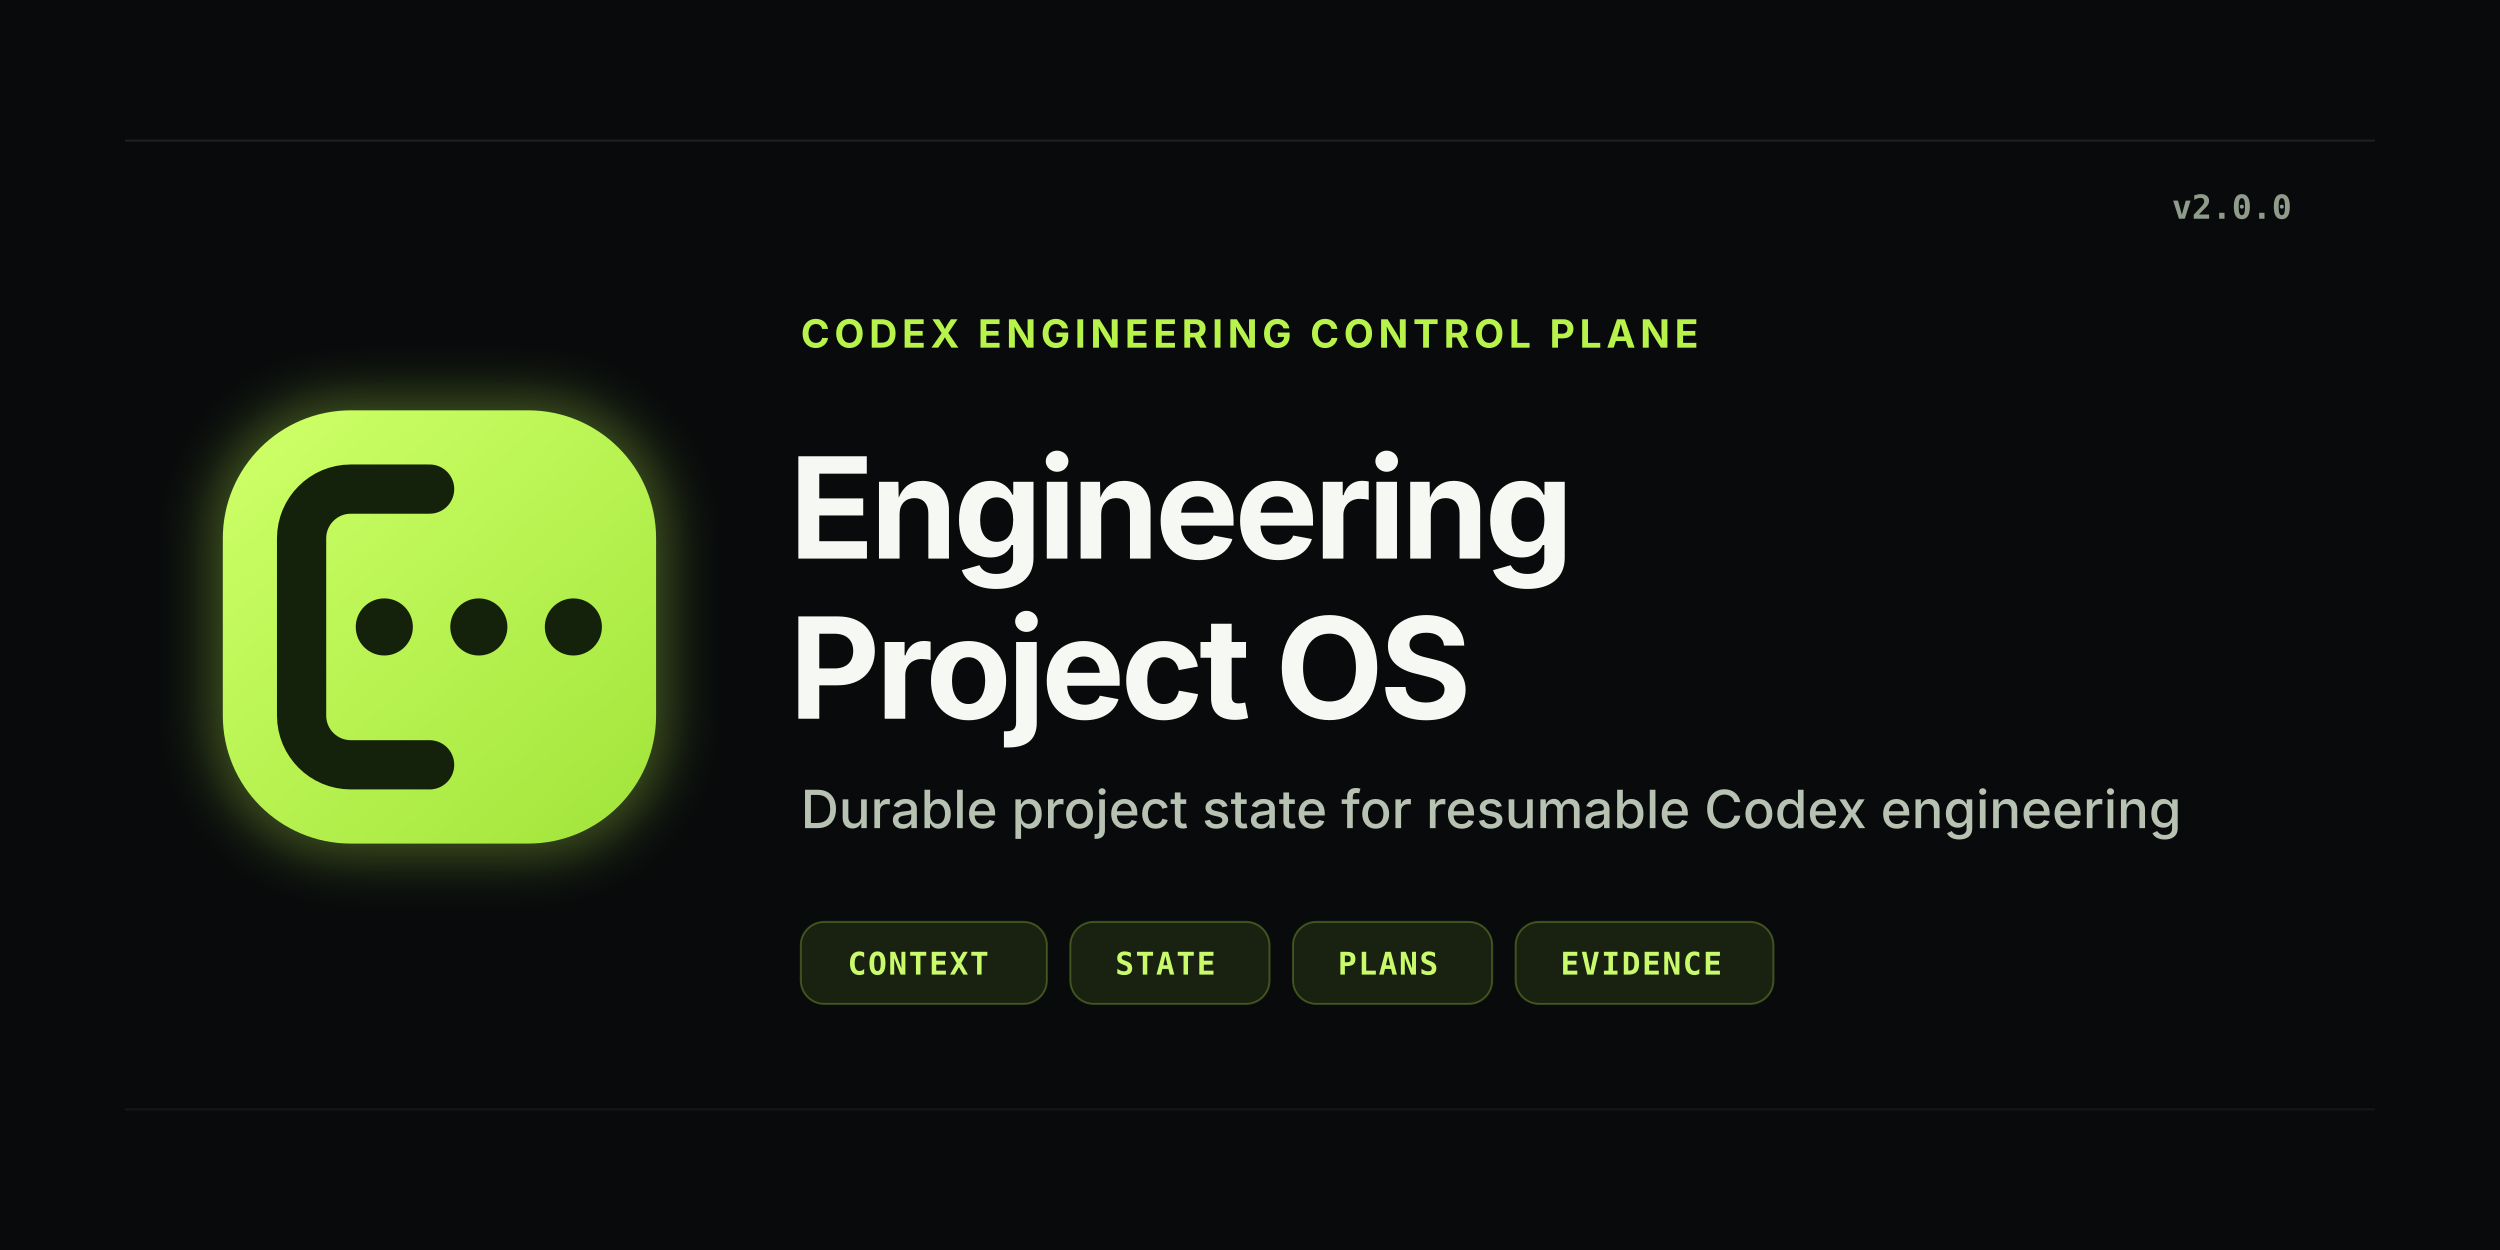
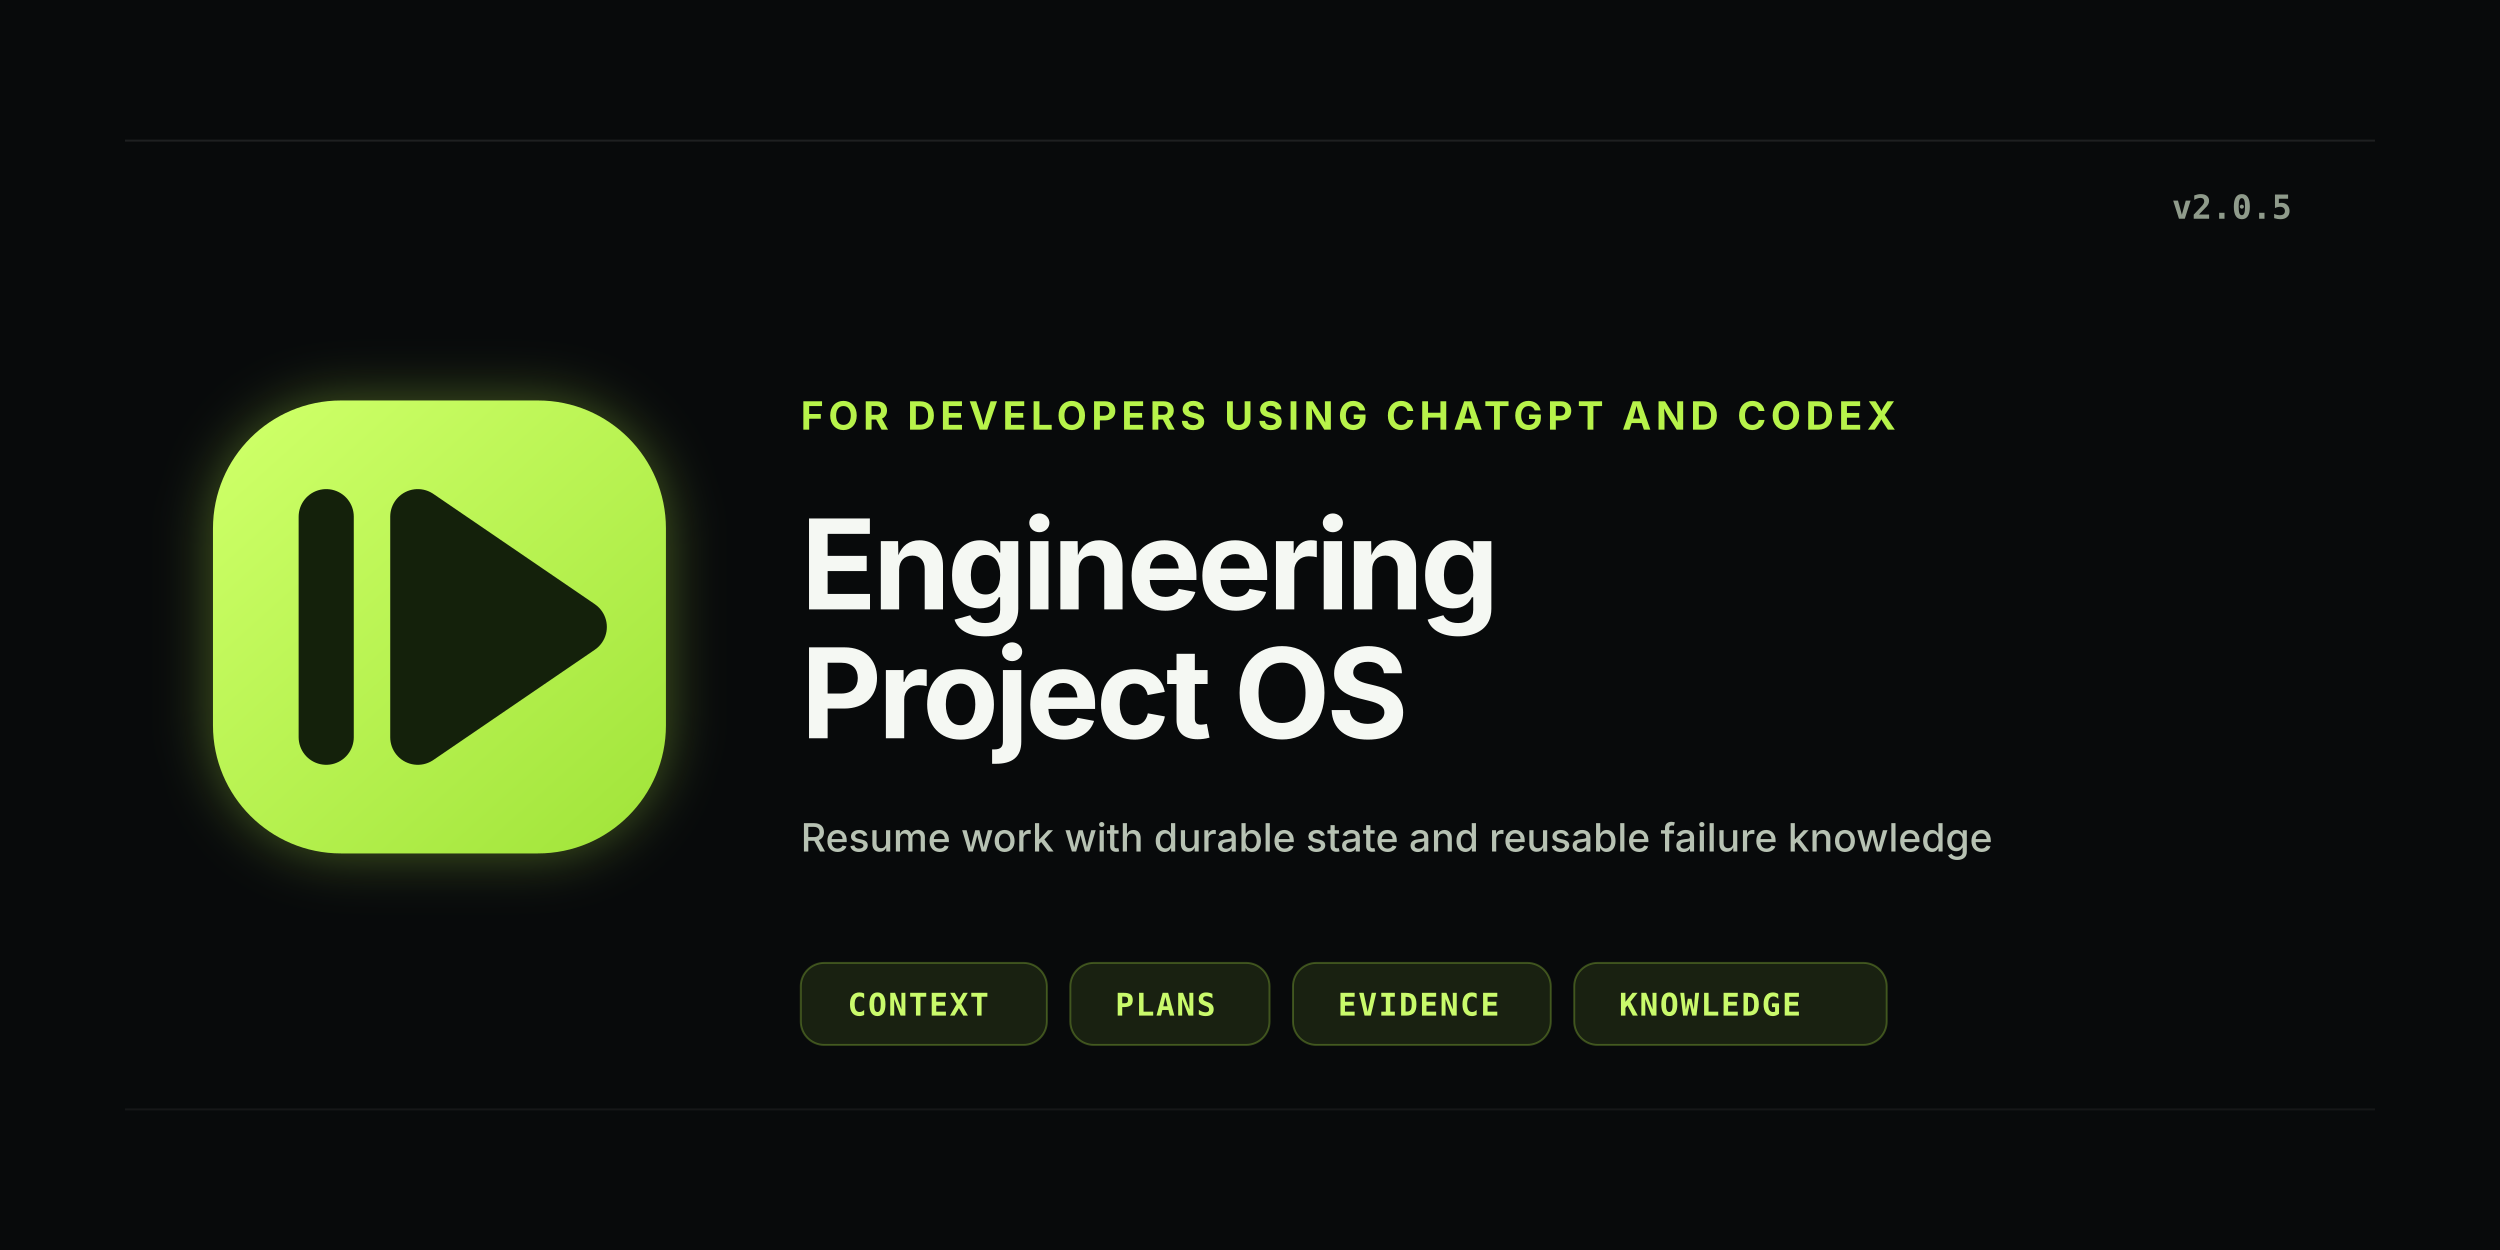
<svg xmlns="http://www.w3.org/2000/svg" width="1280" height="640" viewBox="0 0 1280 640" fill="none">
  <defs>
-     <linearGradient id="logo-surface" x1="3" y1="2" x2="21" y2="22" gradientUnits="userSpaceOnUse">
+     <linearGradient id="logo-surface" x1="6" y1="4" x2="42" y2="44" gradientUnits="userSpaceOnUse">
      <stop stop-color="#CCFF66" />
      <stop offset="1" stop-color="#A4E63D" />
    </linearGradient>
    <filter id="logo-halo" x="52" y="148" width="346" height="346" filterUnits="userSpaceOnUse" color-interpolation-filters="sRGB">
      <feGaussianBlur stdDeviation="14" />
    </filter>
  </defs>
  <rect width="1280" height="640" fill="#080A0B" />
  <path d="M64 72H1216" stroke="#FFFFFF" stroke-opacity="0.09" />
  <path d="M64 568H1216" stroke="#FFFFFF" stroke-opacity="0.055" />
  <rect x="108" y="204" width="234" height="234" rx="69" fill="#B7F34A" fill-opacity="0.34" filter="url(#logo-halo)" />
  <g>
-     <svg x="104" y="200" width="242" height="242" viewBox="0 0 24 24">
-       <rect x="1" y="1" width="22" height="22" rx="6.5" fill="url(#logo-surface)" />
-       <path d="M11.5 5H7.5A2.5 2.5 0 0 0 5 7.5V16.5A2.5 2.5 0 0 0 7.5 19H11.5" stroke="#14210B" stroke-width="2.5" stroke-linecap="round" stroke-linejoin="round" />
-       <circle cx="9.2" cy="12" r="1.45" fill="#14210B" />
-       <circle cx="14" cy="12" r="1.45" fill="#14210B" />
-       <circle cx="18.8" cy="12" r="1.45" fill="#14210B" />
+     <svg x="104" y="200" width="242" height="242" viewBox="0 0 48 48">
+       <rect x="1" y="1" width="46" height="46" rx="13" fill="url(#logo-surface)" />
+       <path d="M12.5 12.8V35.2" stroke="#14210B" stroke-width="5.6" stroke-linecap="round" />
+       <path d="M21.8 12.8L38.2 24L21.8 35.2V12.8Z" fill="#14210B" stroke="#14210B" stroke-width="5.6" stroke-linecap="round" stroke-linejoin="round" />
    </svg>
  </g>
-   <text x="410" y="178" fill="#B7F34A" font-family="-apple-system, BlinkMacSystemFont, 'Segoe UI', sans-serif" font-size="20" font-weight="650" letter-spacing="2.4">CODEX ENGINEERING CONTROL PLANE</text>
-   <text x="404" y="286" fill="#F5F8F3" font-family="-apple-system, BlinkMacSystemFont, 'Segoe UI', sans-serif" font-size="72" font-weight="720" letter-spacing="-2.2">Engineering</text>
-   <text x="404" y="368" fill="#F5F8F3" font-family="-apple-system, BlinkMacSystemFont, 'Segoe UI', sans-serif" font-size="72" font-weight="720" letter-spacing="-2.2">Project OS</text>
-   <text x="410" y="424" fill="#B7C2B3" font-family="-apple-system, BlinkMacSystemFont, 'Segoe UI', sans-serif" font-size="27" font-weight="450">Durable project state for resumable Codex engineering</text>
+   <text x="410" y="220" fill="#B7F34A" font-family="-apple-system, BlinkMacSystemFont, 'Segoe UI', sans-serif" font-size="20" font-weight="650" letter-spacing="2.4">FOR DEVELOPERS USING CHATGPT AND CODEX</text>
+   <text x="410" y="312" fill="#F5F8F3" font-family="-apple-system, BlinkMacSystemFont, 'Segoe UI', sans-serif" font-size="64" font-weight="720" letter-spacing="-1.9">Engineering</text>
+   <text x="410" y="378" fill="#F5F8F3" font-family="-apple-system, BlinkMacSystemFont, 'Segoe UI', sans-serif" font-size="64" font-weight="720" letter-spacing="-1.9">Project OS</text>
+   <text x="410" y="436" fill="#B7C2B3" font-family="-apple-system, BlinkMacSystemFont, 'Segoe UI', sans-serif" font-size="20" font-weight="450">Resume work with durable state and reusable failure knowledge</text>
  <g font-family="ui-monospace, SFMono-Regular, Menlo, Consolas, monospace" font-size="16" font-weight="600" letter-spacing="0.8">
-     <rect x="410" y="472" width="126" height="42" rx="12" fill="#B7F34A" fill-opacity="0.1" stroke="#B7F34A" stroke-opacity="0.28" />
-     <text x="434" y="499" fill="#C9FA6B">CONTEXT</text>
-     <rect x="548" y="472" width="102" height="42" rx="12" fill="#B7F34A" fill-opacity="0.1" stroke="#B7F34A" stroke-opacity="0.28" />
-     <text x="571" y="499" fill="#C9FA6B">STATE</text>
-     <rect x="662" y="472" width="102" height="42" rx="12" fill="#B7F34A" fill-opacity="0.1" stroke="#B7F34A" stroke-opacity="0.28" />
-     <text x="685" y="499" fill="#C9FA6B">PLANS</text>
-     <rect x="776" y="472" width="132" height="42" rx="12" fill="#B7F34A" fill-opacity="0.1" stroke="#B7F34A" stroke-opacity="0.28" />
-     <text x="799" y="499" fill="#C9FA6B">EVIDENCE</text>
+     <rect x="410" y="493" width="126" height="42" rx="12" fill="#B7F34A" fill-opacity="0.1" stroke="#B7F34A" stroke-opacity="0.28" />
+     <text x="434" y="520" fill="#C9FA6B">CONTEXT</text>
+     <rect x="548" y="493" width="102" height="42" rx="12" fill="#B7F34A" fill-opacity="0.1" stroke="#B7F34A" stroke-opacity="0.28" />
+     <text x="571" y="520" fill="#C9FA6B">PLANS</text>
+     <rect x="662" y="493" width="132" height="42" rx="12" fill="#B7F34A" fill-opacity="0.1" stroke="#B7F34A" stroke-opacity="0.28" />
+     <text x="685" y="520" fill="#C9FA6B">EVIDENCE</text>
+     <rect x="806" y="493" width="160" height="42" rx="12" fill="#B7F34A" fill-opacity="0.1" stroke="#B7F34A" stroke-opacity="0.28" />
+     <text x="829" y="520" fill="#C9FA6B">KNOWLEDGE</text>
  </g>
-   <text x="1112" y="112" fill="#8F9B8B" font-family="ui-monospace, SFMono-Regular, Menlo, Consolas, monospace" font-size="17" font-weight="600">v2.0.0</text>
+   <text x="1112" y="112" fill="#8F9B8B" font-family="ui-monospace, SFMono-Regular, Menlo, Consolas, monospace" font-size="17" font-weight="600">v2.0.5</text>
</svg>
